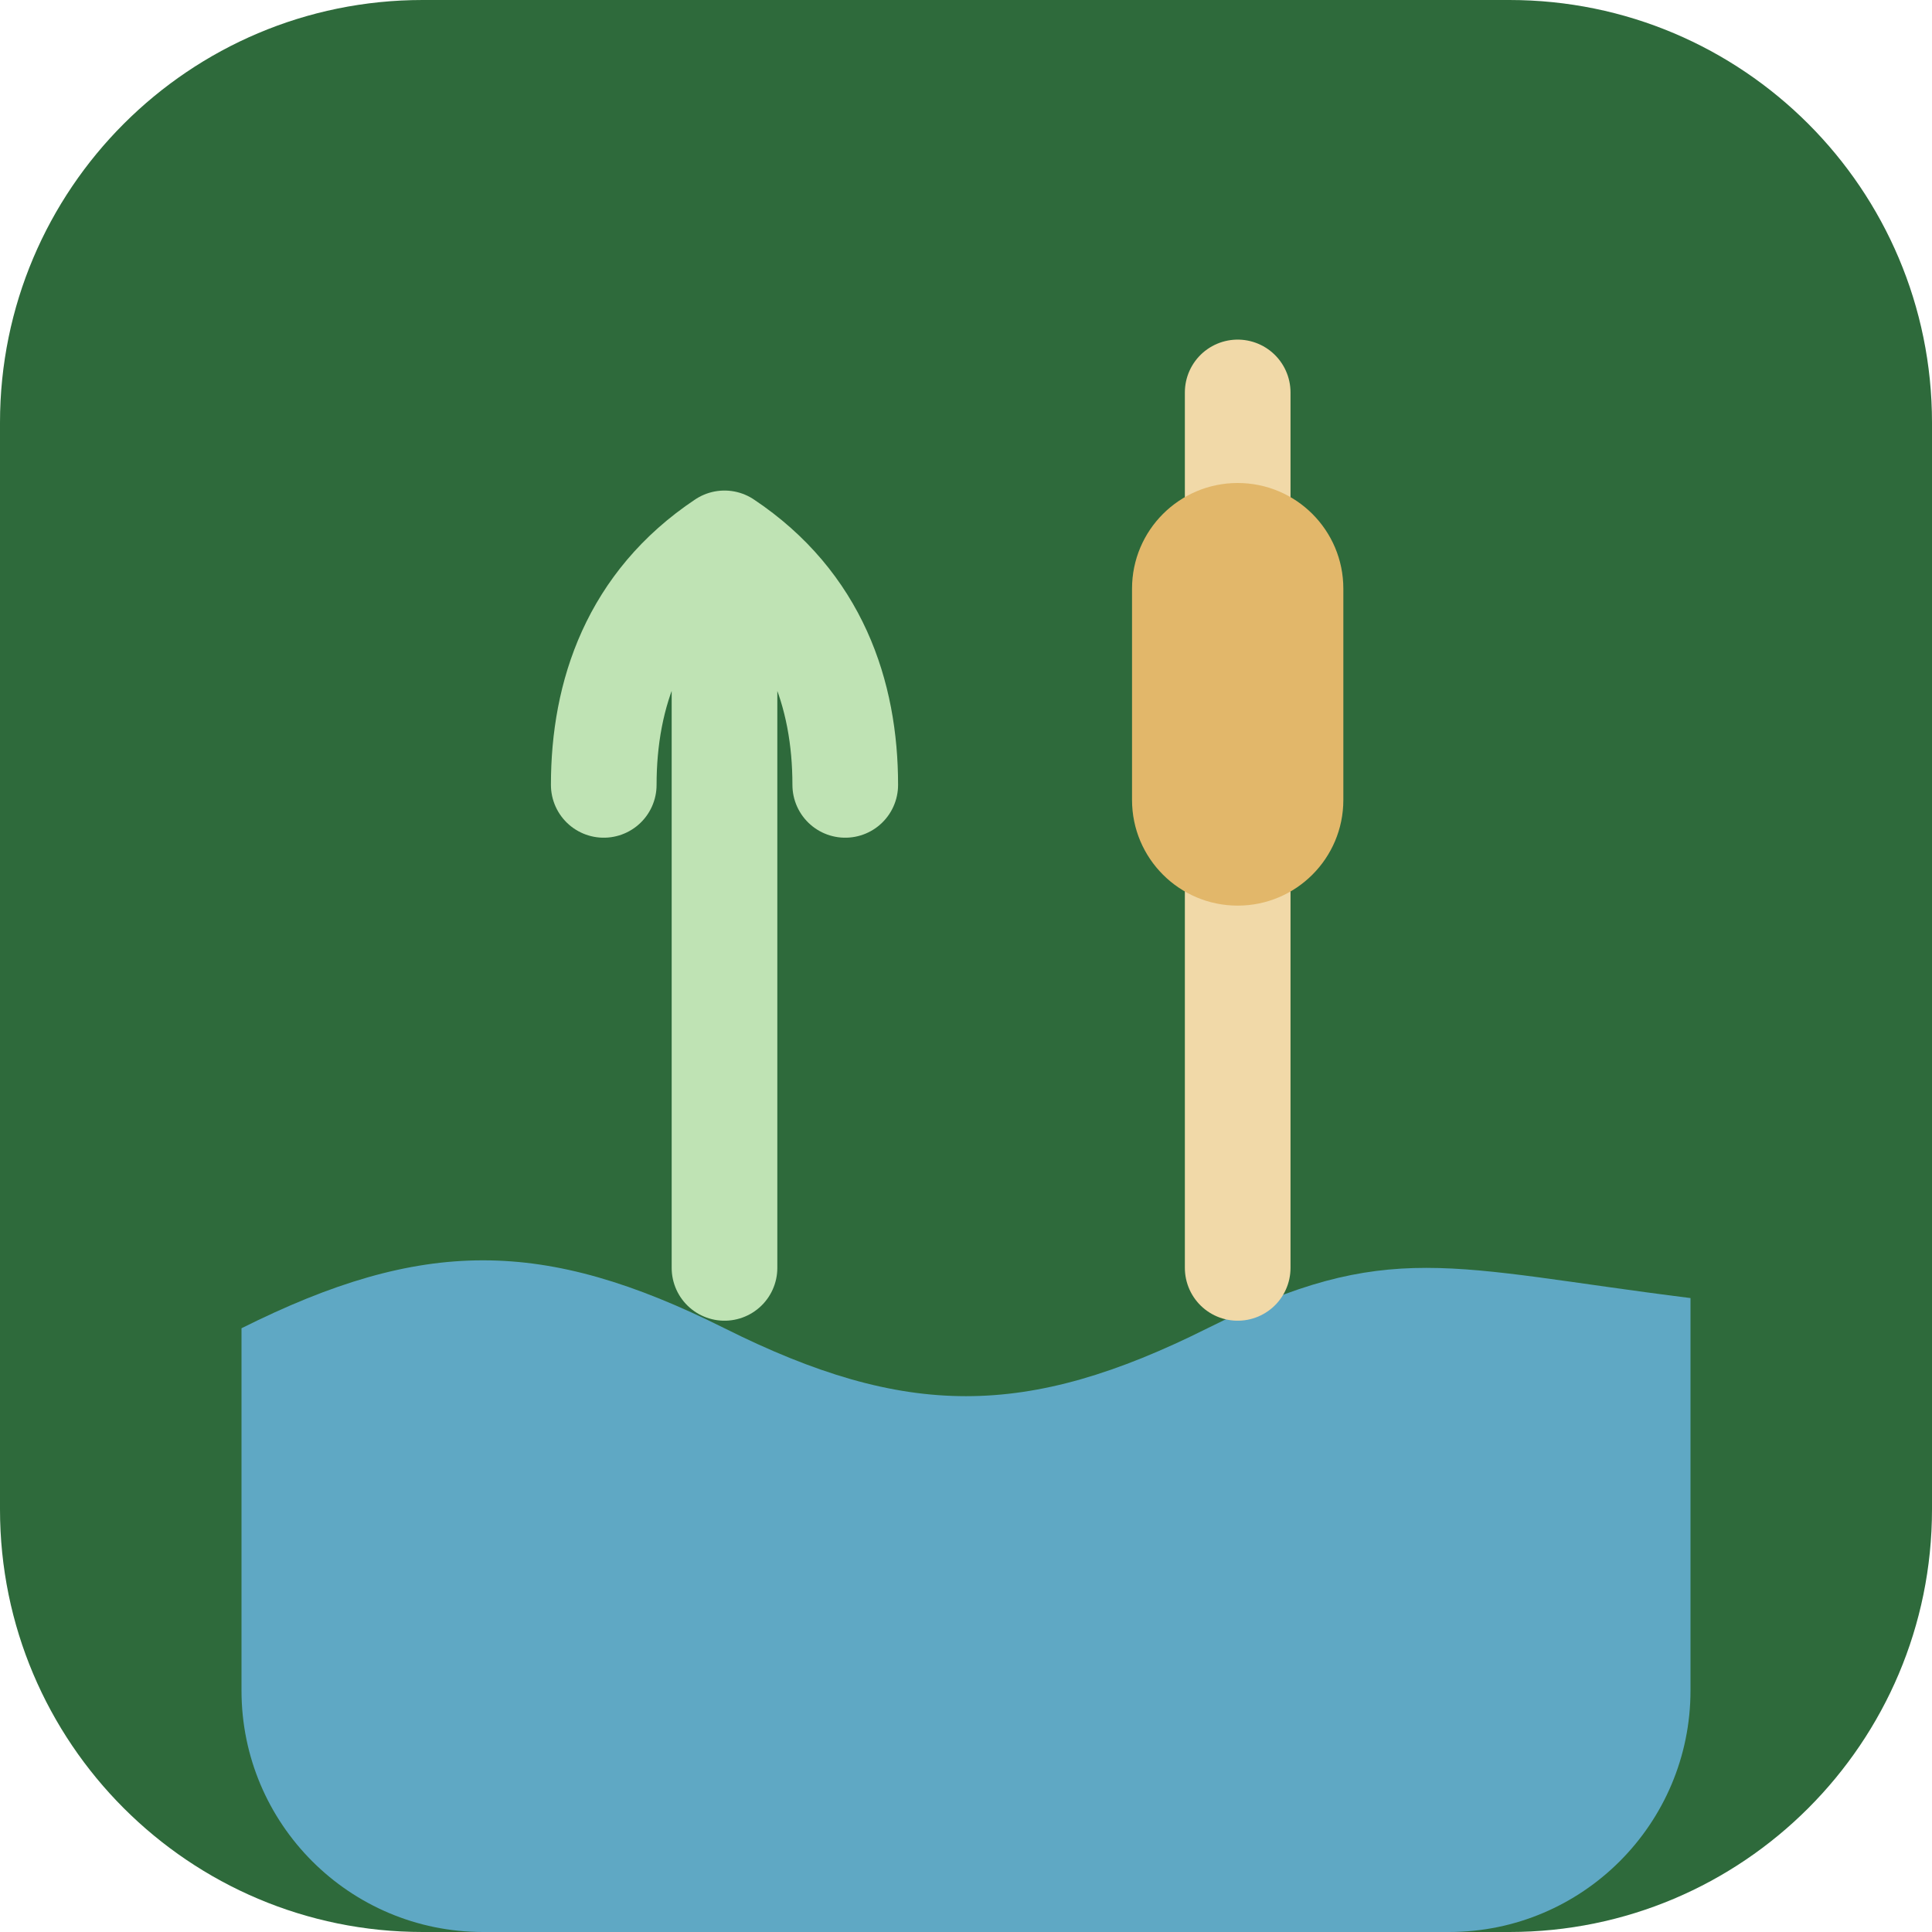
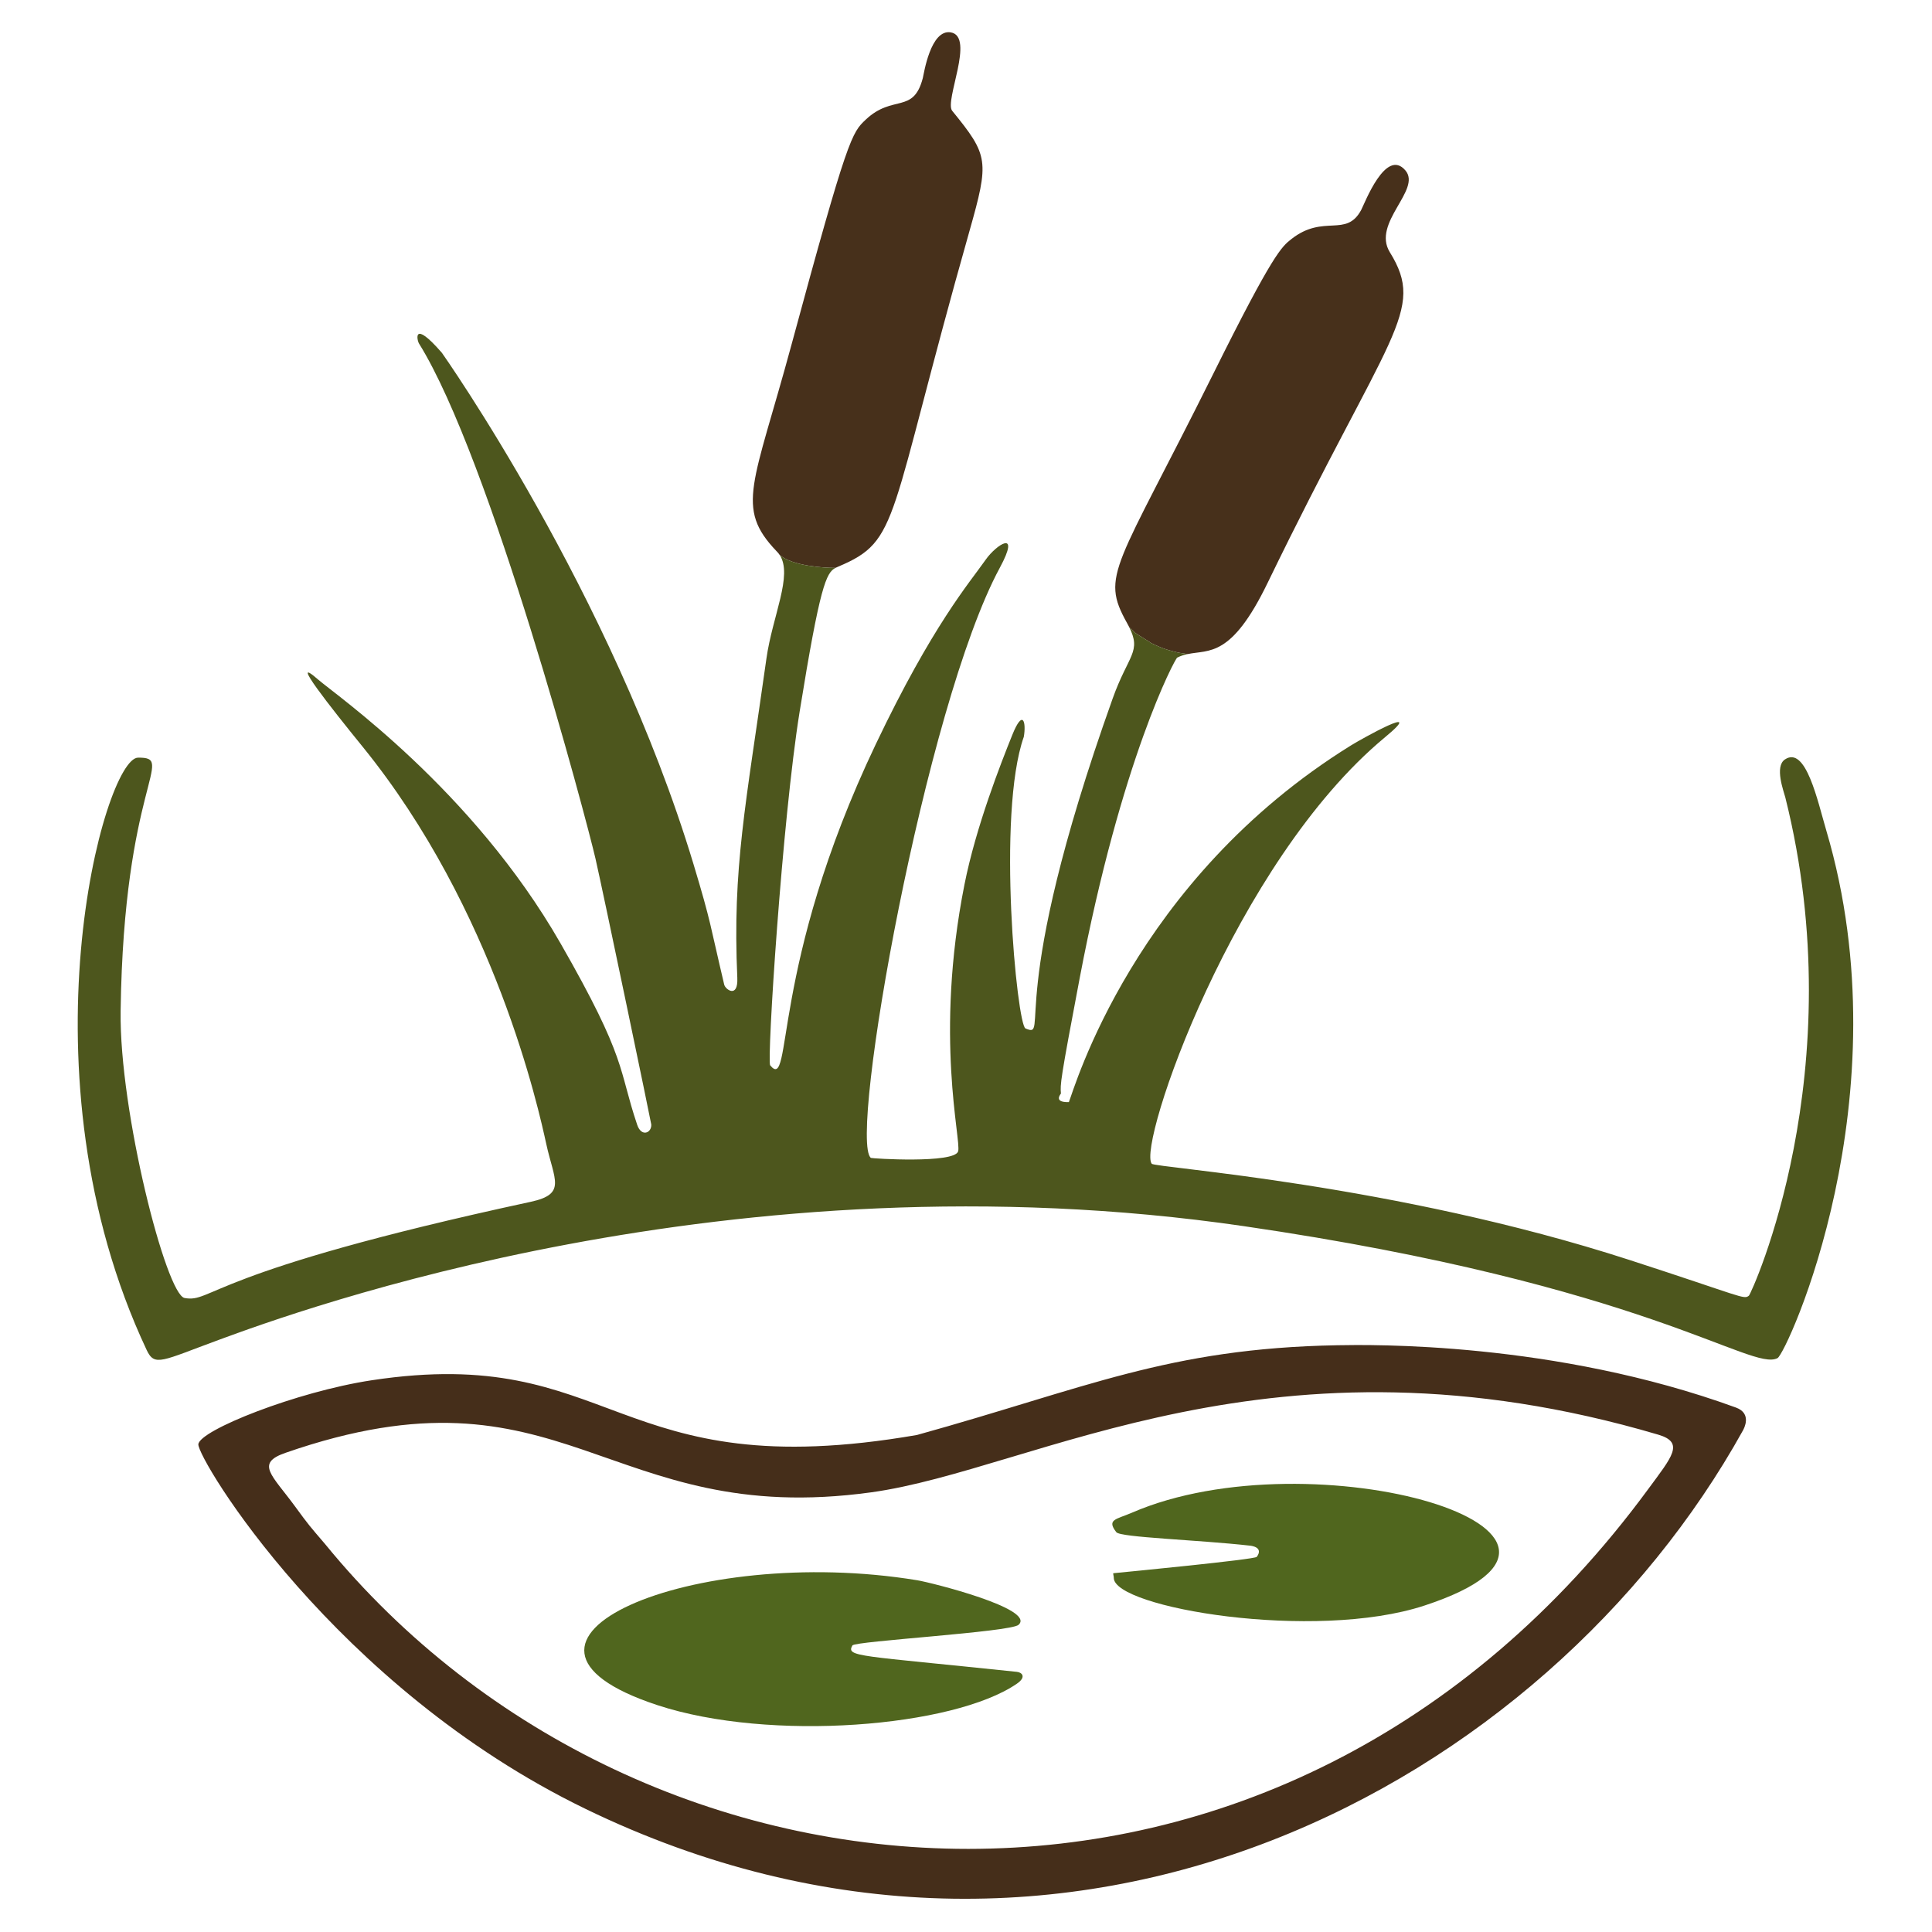
- <svg xmlns="http://www.w3.org/2000/svg" viewBox="0 0 64 64">
-   <rect width="64" height="64" rx="14" fill="#2e6a3b" />
-   <path d="M8 44c6-3 10-3 16 0s10 3 16 0 8-2 16-1v13a8 8 0 0 1-8 8H16a8 8 0 0 1-8-8z" fill="#5fa8c4" />
-   <path d="M24 42V18M24 18c-3 2-4 5-4 8M24 18c3 2 4 5 4 8" stroke="#bfe3b4" stroke-width="3.5" stroke-linecap="round" fill="none" />
-   <path d="M41 42V13" stroke="#f1d9a8" stroke-width="3.5" stroke-linecap="round" />
-   <rect x="37.5" y="16" width="7" height="14" rx="3.5" fill="#e2b76a" />
+ <svg xmlns="http://www.w3.org/2000/svg" viewBox="41 41 467 467" version="1.1" xml:space="preserve" style="fill-rule:evenodd;clip-rule:evenodd;stroke-linejoin:round;stroke-miterlimit:2;">
+   <g id="BWIdee_Pitchdeck_Gruppe_SophieReutter.png">
+     </g>
+   <g id="ArtBoard1" transform="matrix(1,0,0,1,-113.2229,0)">
+     <rect x="113.223" y="0" width="548.751" height="548.751" style="fill:none;" />
+     <g transform="matrix(1.610674,0,0,1.610674,169.0584,43.01306)">
+       <path d="M143.402,249.65C144.154,249.729 144.872,250.411 143.399,251.425C133.912,257.959 106.314,260.198 89.45,254.647C60.259,245.04 94.826,230.382 128.436,235.903C130.597,236.258 146.284,240.206 143.647,242.592C142.441,243.682 119.072,245.037 118.712,245.684C117.74,247.432 119.543,247.143 143.402,249.65Z" style="fill:rgb(77,99,26);fill-opacity:0.98;" />
+       <path d="M157.85,234.849C159.577,234.682 179.098,232.794 179.395,232.393C180.467,230.945 178.566,230.731 178.411,230.714C170.418,229.816 158.942,229.489 158.319,228.69C156.809,226.755 158.338,226.772 160.645,225.772C187.687,214.042 238.25,228.628 204.564,239.701C188.053,245.129 157.884,240.022 157.939,235.538C157.942,235.306 157.847,235.08 157.85,234.849Z" style="fill:rgb(77,99,26);fill-opacity:0.98;" />
+       <path d="M128.404,214.101C153.737,207.077 166.108,201.093 191.504,200.634C196.346,200.547 224.046,200.047 251.31,209.987C253.767,210.882 252.495,213.174 252.355,213.425C222.856,266.575 151.173,305.409 78.642,270.206C40.936,251.905 20.412,217.644 20.556,215.505C20.698,213.406 35.284,207.604 46.555,205.893C83.245,200.324 82.674,222.015 128.404,214.101ZM39.559,230.451C37.208,227.701 37.211,227.752 35.065,224.818C31.619,220.109 29.072,218.367 33.607,216.789C75.558,202.197 81.645,228.204 121.523,222.71C146.188,219.311 181.711,196.956 239.65,214.054C243.656,215.236 241.69,217.396 238.137,222.23C183.237,296.927 87.164,288.76 39.559,230.451Z" style="fill:rgb(66,42,22);fill-opacity:0.98;" />
+       <g transform="matrix(0.620858,0,0,0.620858,-102.2356,-31.44884)">
+         <path d="M337.519,181.855C337.489,181.804 337.461,181.751 337.434,181.698C337.461,181.751 337.489,181.804 337.519,181.855C327.455,171.321 331.977,165.857 341.135,132.02C354.767,81.653 355.752,80.721 359.085,77.57C365.671,71.342 370.618,76.305 372.902,67.477C373.142,66.55 374.752,55.631 379.656,56.466C385.568,57.472 378.063,73.053 379.995,75.425C388.804,86.243 388.991,87.477 384.164,104.512C364.174,175.07 367.532,179.224 352.475,185.594C352.238,185.694 352.012,185.789 351.793,185.904C349.088,185.954 341.255,185.414 338.295,182.784C338.121,182.522 337.923,182.275 337.7,182.043C337.639,181.98 337.578,181.918 337.519,181.855Z" style="fill:rgb(68,44,23);fill-opacity:0.98;" />
+       </g>
+       <g transform="matrix(0.620858,0,0,0.620858,-102.2356,-31.44884)">
+         <path d="M422.717,200.098C422.577,199.823 422.424,199.537 422.257,199.239C415.698,187.488 419.591,186.307 443.203,138.792C457.568,109.886 459.635,108.268 461.992,106.421C469.812,100.297 475.209,106.172 478.855,99.397C479.683,97.859 484.801,84.237 489.552,89.845C493.511,94.518 481.393,102.497 485.775,109.597C494.614,123.919 485.826,128.518 456.214,189.586C447.45,207.66 442.162,205.646 436.912,206.743C434.904,206.419 434.885,206.449 434.686,206.397C432.917,205.943 432.917,205.996 431.19,205.428C430.527,205.21 427.909,204.081 427.803,203.87C427.782,203.828 424.364,201.784 424.094,201.504C422.935,200.3 422.867,200.395 422.804,200.267C422.792,200.242 422.762,200.181 422.717,200.098Z" style="fill:rgb(68,44,23);fill-opacity:0.98;" />
+       </g>
+       <g transform="matrix(0.620858,0,0,0.620858,-102.2356,-31.44884)">
+         <path d="M436.912,206.743C436.075,206.917 435.24,207.171 434.391,207.597C433.83,207.88 420.85,232.242 410.809,285.092C406.055,310.114 406.102,310.714 406.277,312.966C406.272,313.047 404.333,315.146 408.198,315.045C409.442,312.032 423.845,261.384 476.425,228.799C478.801,227.326 495.022,218.23 484.631,226.837C448.123,257.077 424.708,325.472 428.228,329.94C429.008,330.929 486.824,334.74 543.784,353.221C571.112,362.087 571.321,362.845 572.58,361.824C573.174,361.341 597.938,307.506 581.383,241.422C581.013,239.947 578.7,233.929 581.291,232.206C586.367,228.833 589.184,242.3 591.293,249.425C610.336,313.772 581.704,375.762 579.5,376.921C573.135,380.272 547.969,359.261 450.497,345.026C326.615,326.934 221.443,365.624 202.726,372.51C188.876,377.605 187.214,379.063 185.286,374.965C153.882,308.214 174.998,231.889 183.193,231.78C192.567,231.656 179.741,237.928 178.99,293.048C178.659,317.328 190.016,361.575 194.447,362.389C201.279,363.645 199.687,356.073 278.109,339.144C286.844,337.259 283.789,333.919 281.879,325.176C280.07,316.899 269.504,268.534 237.426,229.06C229.737,219.598 219.439,206.537 226.686,212.864C230.974,216.608 263.963,239.424 285.292,276.611C301.565,304.982 299.246,306.902 303.857,320.533C304.885,323.574 307.373,322.494 307.256,320.449C307.227,319.945 295.537,263.839 293.763,256.148C291.577,246.669 268.42,159.437 251.109,131.671C250.632,130.906 249.465,125.665 256.643,133.919C256.643,133.919 297.655,191.919 317.445,257.452C321.816,271.929 321.408,271.959 324.888,286.646C325.172,287.846 328.28,290.063 328.053,284.986C326.864,258.367 330.058,243.539 335.101,207.767C336.532,197.615 341.531,187.649 338.295,182.784C341.255,185.414 349.088,185.954 351.793,185.904C349.54,187.079 348.029,190.23 343.122,220.647C338.911,246.752 335.165,305.144 335.997,306.152C341.527,312.851 335.785,282.524 361.563,228.448C375.238,199.762 384.117,189.589 388.145,183.857C390.6,180.363 396.69,176.288 391.492,185.907C373.454,219.285 354.819,324.167 360.343,328.527C360.532,328.676 380.546,329.941 381.433,326.938C382.236,324.221 375.651,299.305 382.958,262.468C385.74,248.439 391.798,233.054 394.518,226.296C397.13,219.808 397.901,223.291 397.308,226.737C390.699,245.454 395.662,296.374 397.714,297.238C403.794,299.799 392.616,290.799 418.781,217.497C422.574,206.869 425.851,206.239 422.717,200.098C422.762,200.181 422.792,200.242 422.804,200.267C422.867,200.395 422.935,200.3 424.094,201.504C424.364,201.784 427.782,203.828 427.803,203.87C427.909,204.081 430.527,205.21 431.19,205.428C432.917,205.996 432.917,205.943 434.686,206.397C434.885,206.449 434.904,206.419 436.912,206.743Z" style="fill:rgb(74,83,25);fill-opacity:0.98;" />
+       </g>
+     </g>
+   </g>
</svg>
